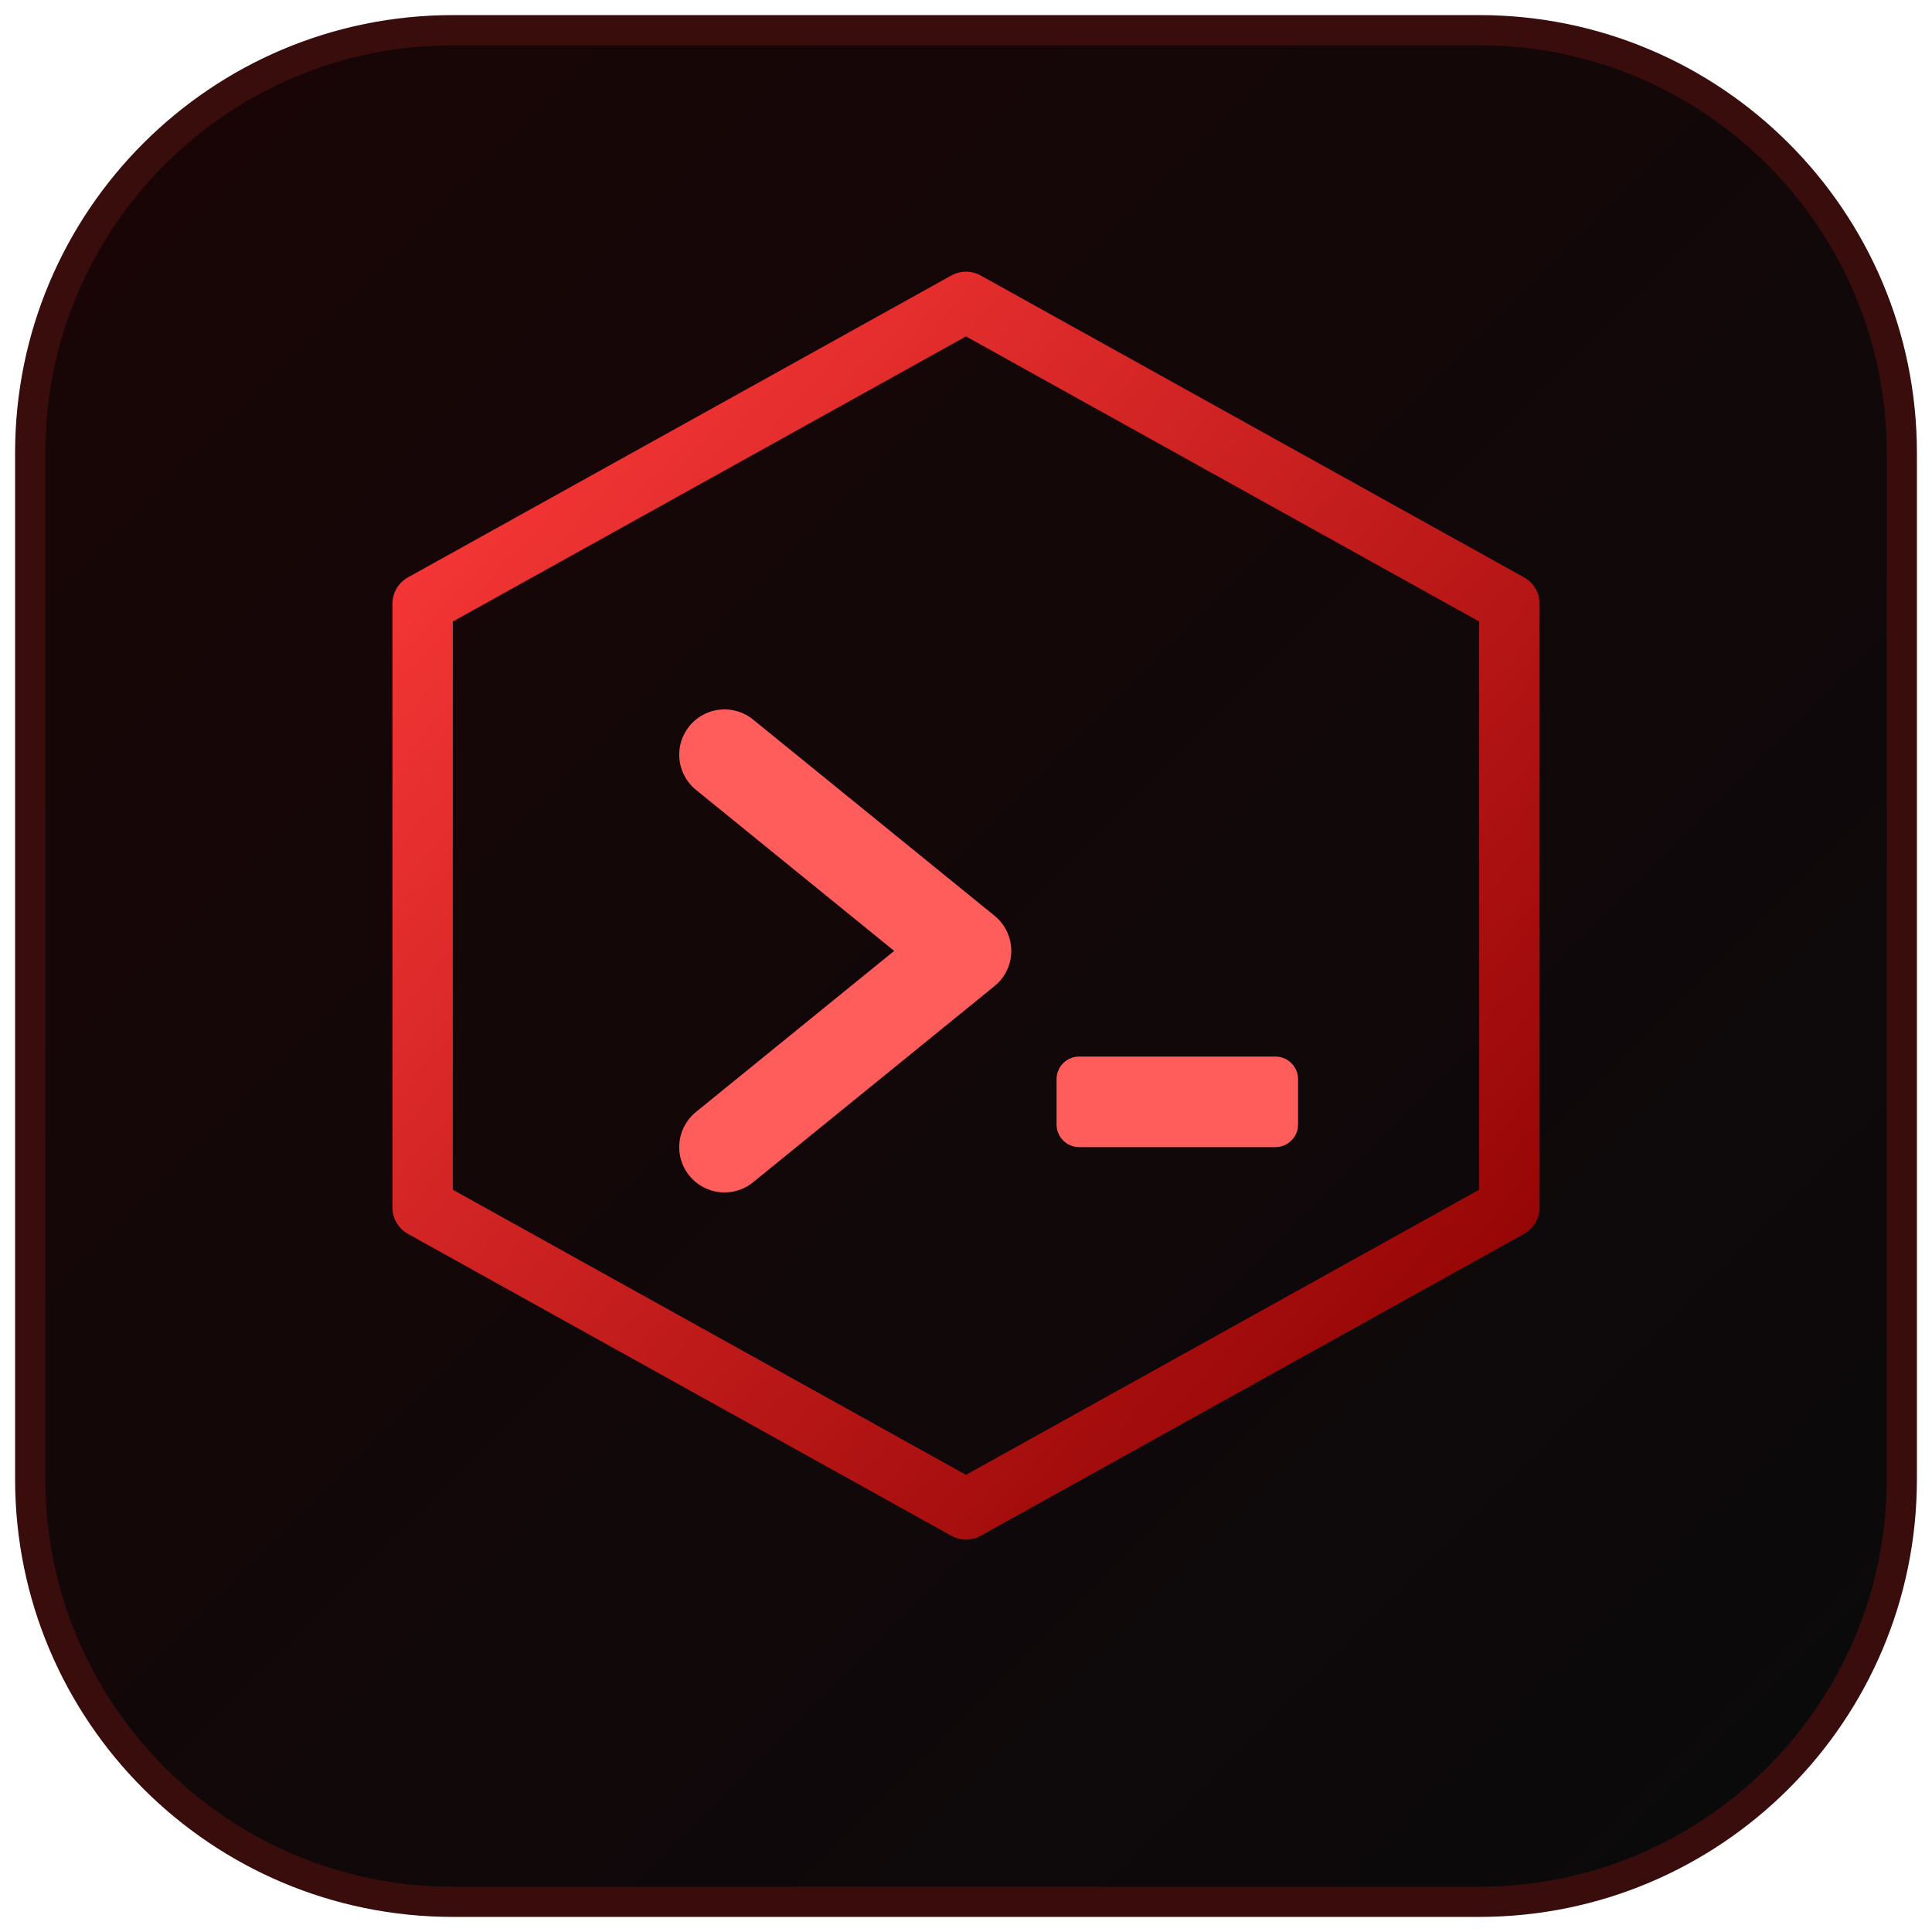
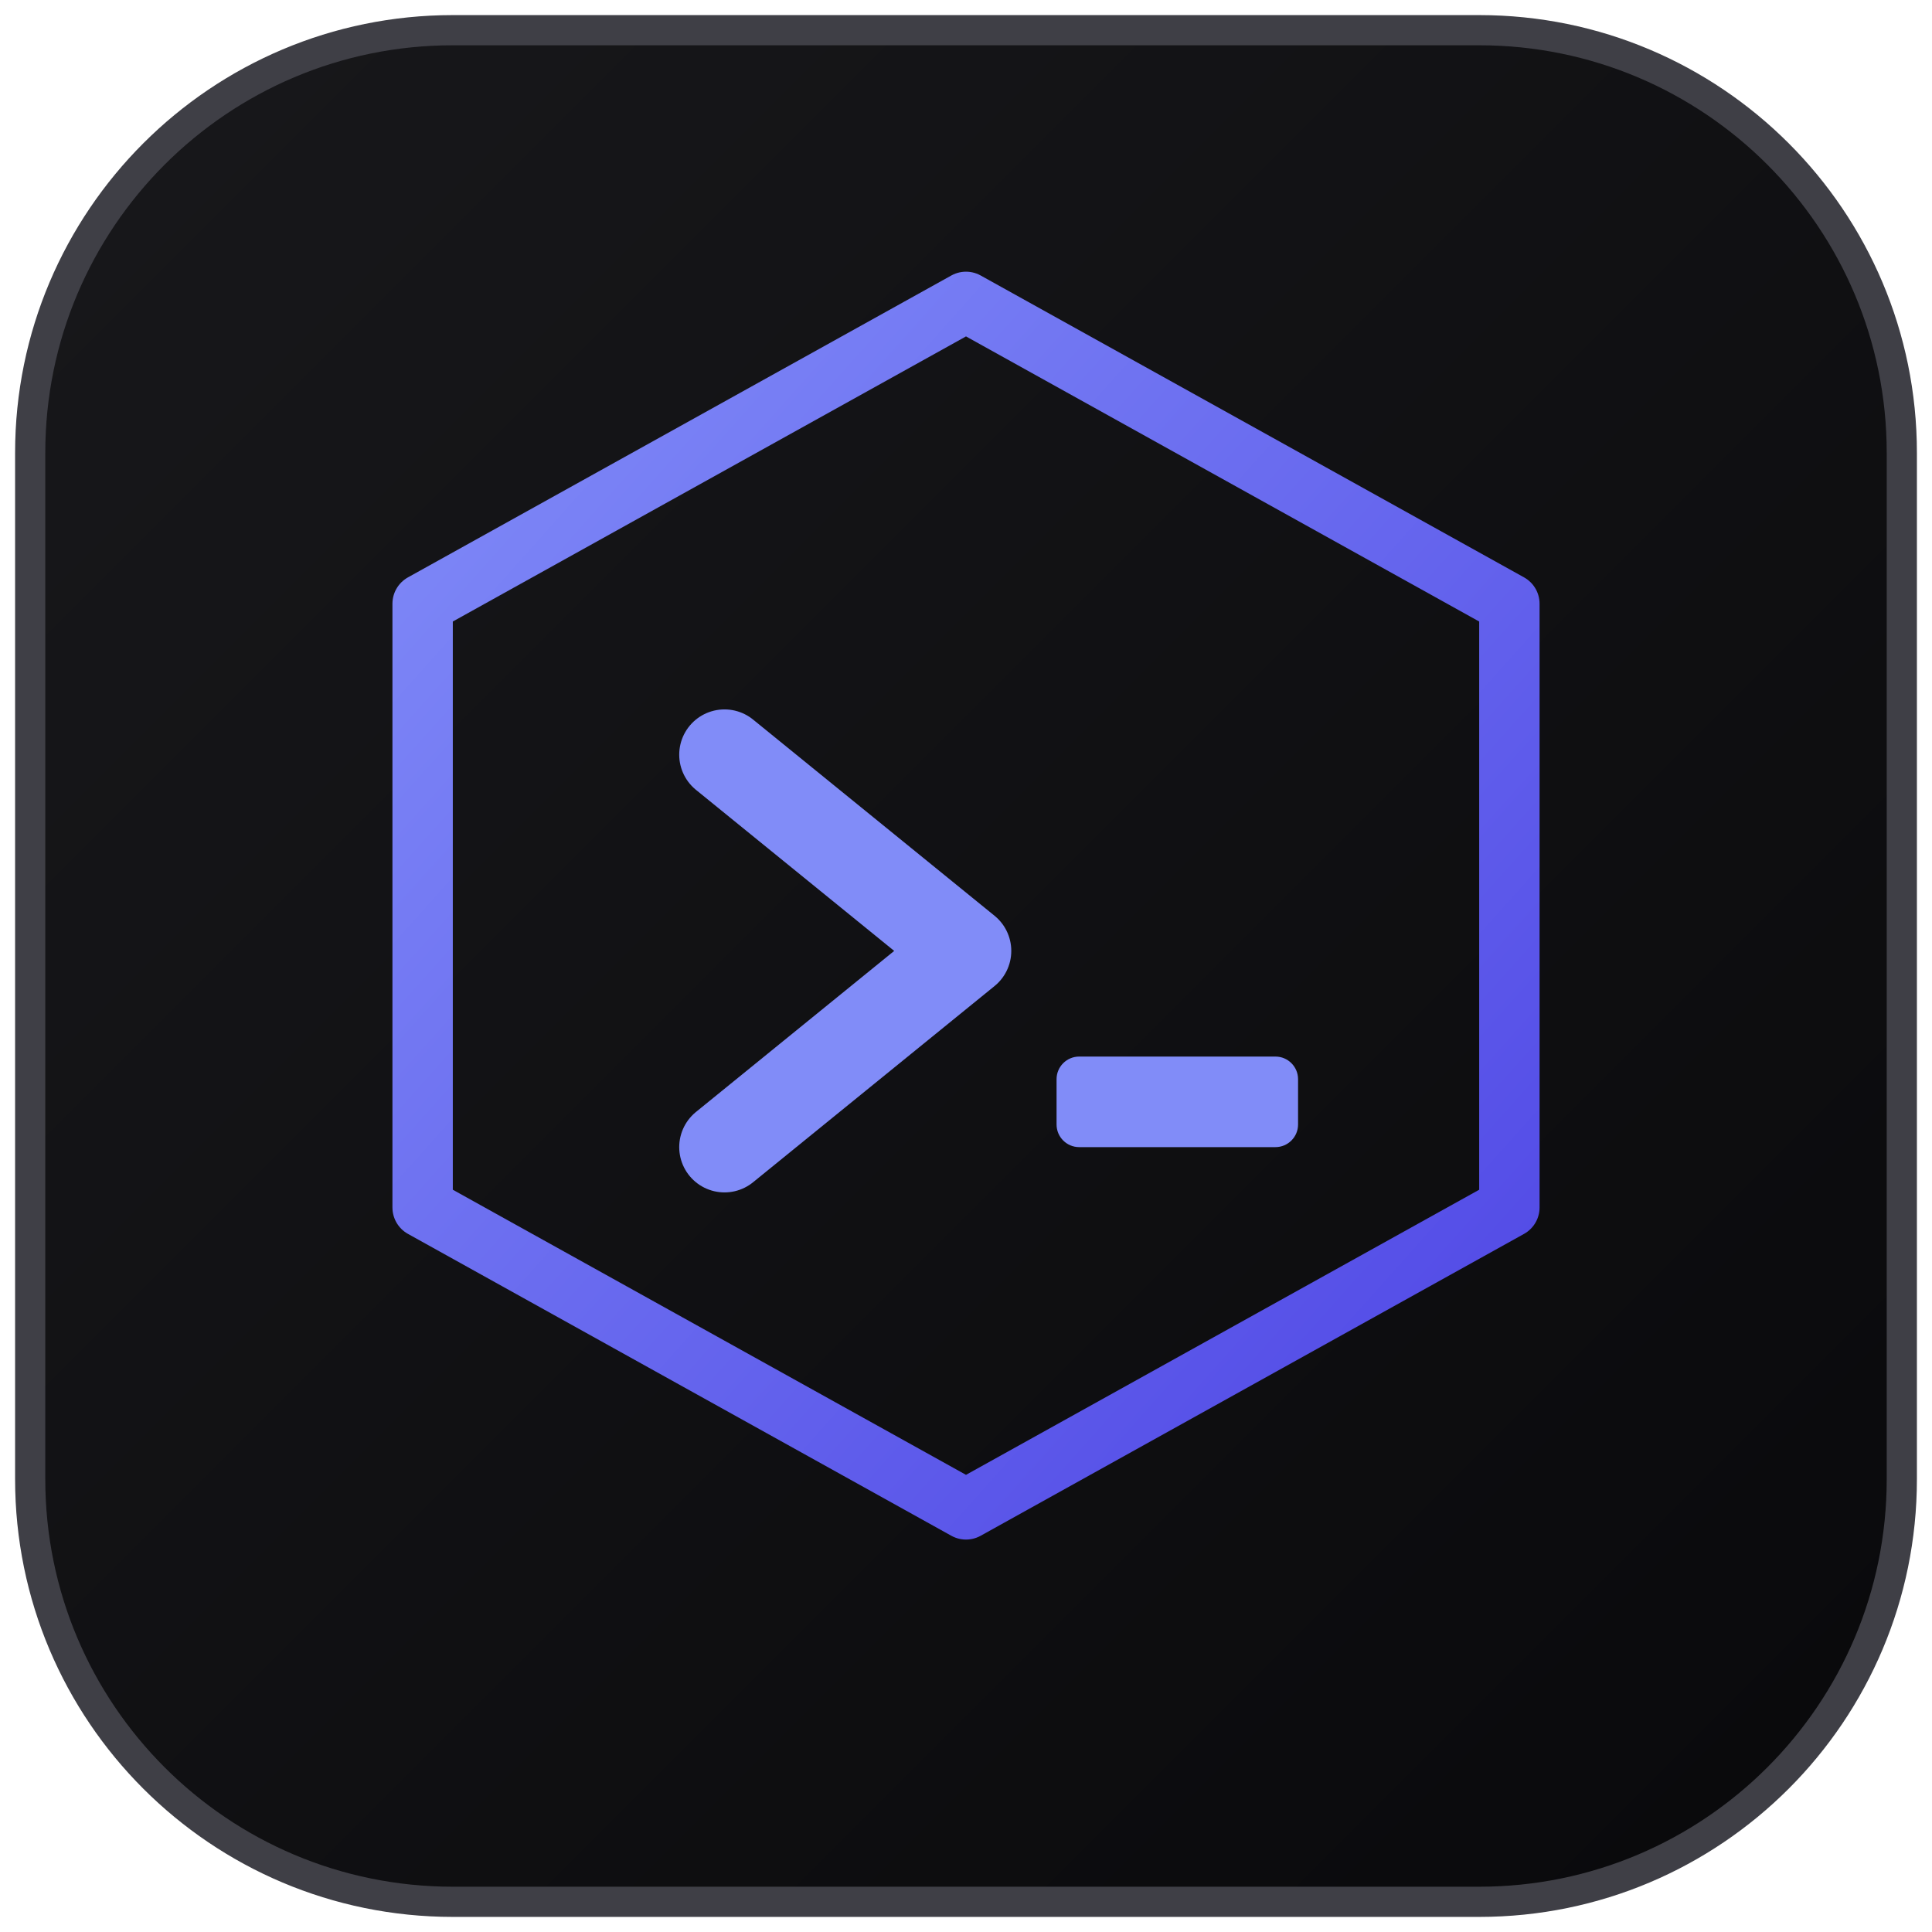
<svg xmlns="http://www.w3.org/2000/svg" width="128" height="128" viewBox="0 0 128 128" role="img" aria-label="Skill Manager logo">
  <defs>
    <linearGradient id="sm-bg" x1="0" y1="0" x2="1" y2="1">
-       <stop offset="0%" stop-color="#1a0505" />
-       <stop offset="100%" stop-color="#0a0a0c" />
+       <stop offset="0%" stop-color="#18181b" />
+       <stop offset="100%" stop-color="#09090b" />
    </linearGradient>
-     <linearGradient id="sm-red" x1="0" y1="0" x2="1" y2="1">
-       <stop offset="0%" stop-color="#ff3b3b" />
-       <stop offset="100%" stop-color="#8b0000" />
+     <linearGradient id="sm-accent" x1="0" y1="0" x2="1" y2="1">
+       <stop offset="0%" stop-color="#818cf8" />
+       <stop offset="100%" stop-color="#4f46e5" />
    </linearGradient>
  </defs>
-   <rect x="2" y="2" width="124" height="124" rx="28" fill="url(#sm-bg)" stroke="#3a0d0d" stroke-width="2" />
-   <path d="M64 20 L100 40 L100 80 L64 100 L28 80 L28 40 Z" fill="none" stroke="url(#sm-red)" stroke-width="4" stroke-linejoin="round" />
-   <path d="M48 50 L64 63 L48 76" fill="none" stroke="#ff5c5c" stroke-width="6" stroke-linecap="round" stroke-linejoin="round" />
-   <rect x="70" y="70" width="16" height="6" rx="1.5" fill="#ff5c5c" />
+   <rect x="2" y="2" width="124" height="124" rx="28" fill="url(#sm-bg)" stroke="#3f3f46" stroke-width="2" />
+   <path d="M64 20 L100 40 L100 80 L64 100 L28 80 L28 40 Z" fill="none" stroke="url(#sm-accent)" stroke-width="4" stroke-linejoin="round" />
+   <path d="M48 50 L64 63 L48 76" fill="none" stroke="#818cf8" stroke-width="6" stroke-linecap="round" stroke-linejoin="round" />
+   <rect x="70" y="70" width="16" height="6" rx="1.5" fill="#818cf8" />
</svg>
